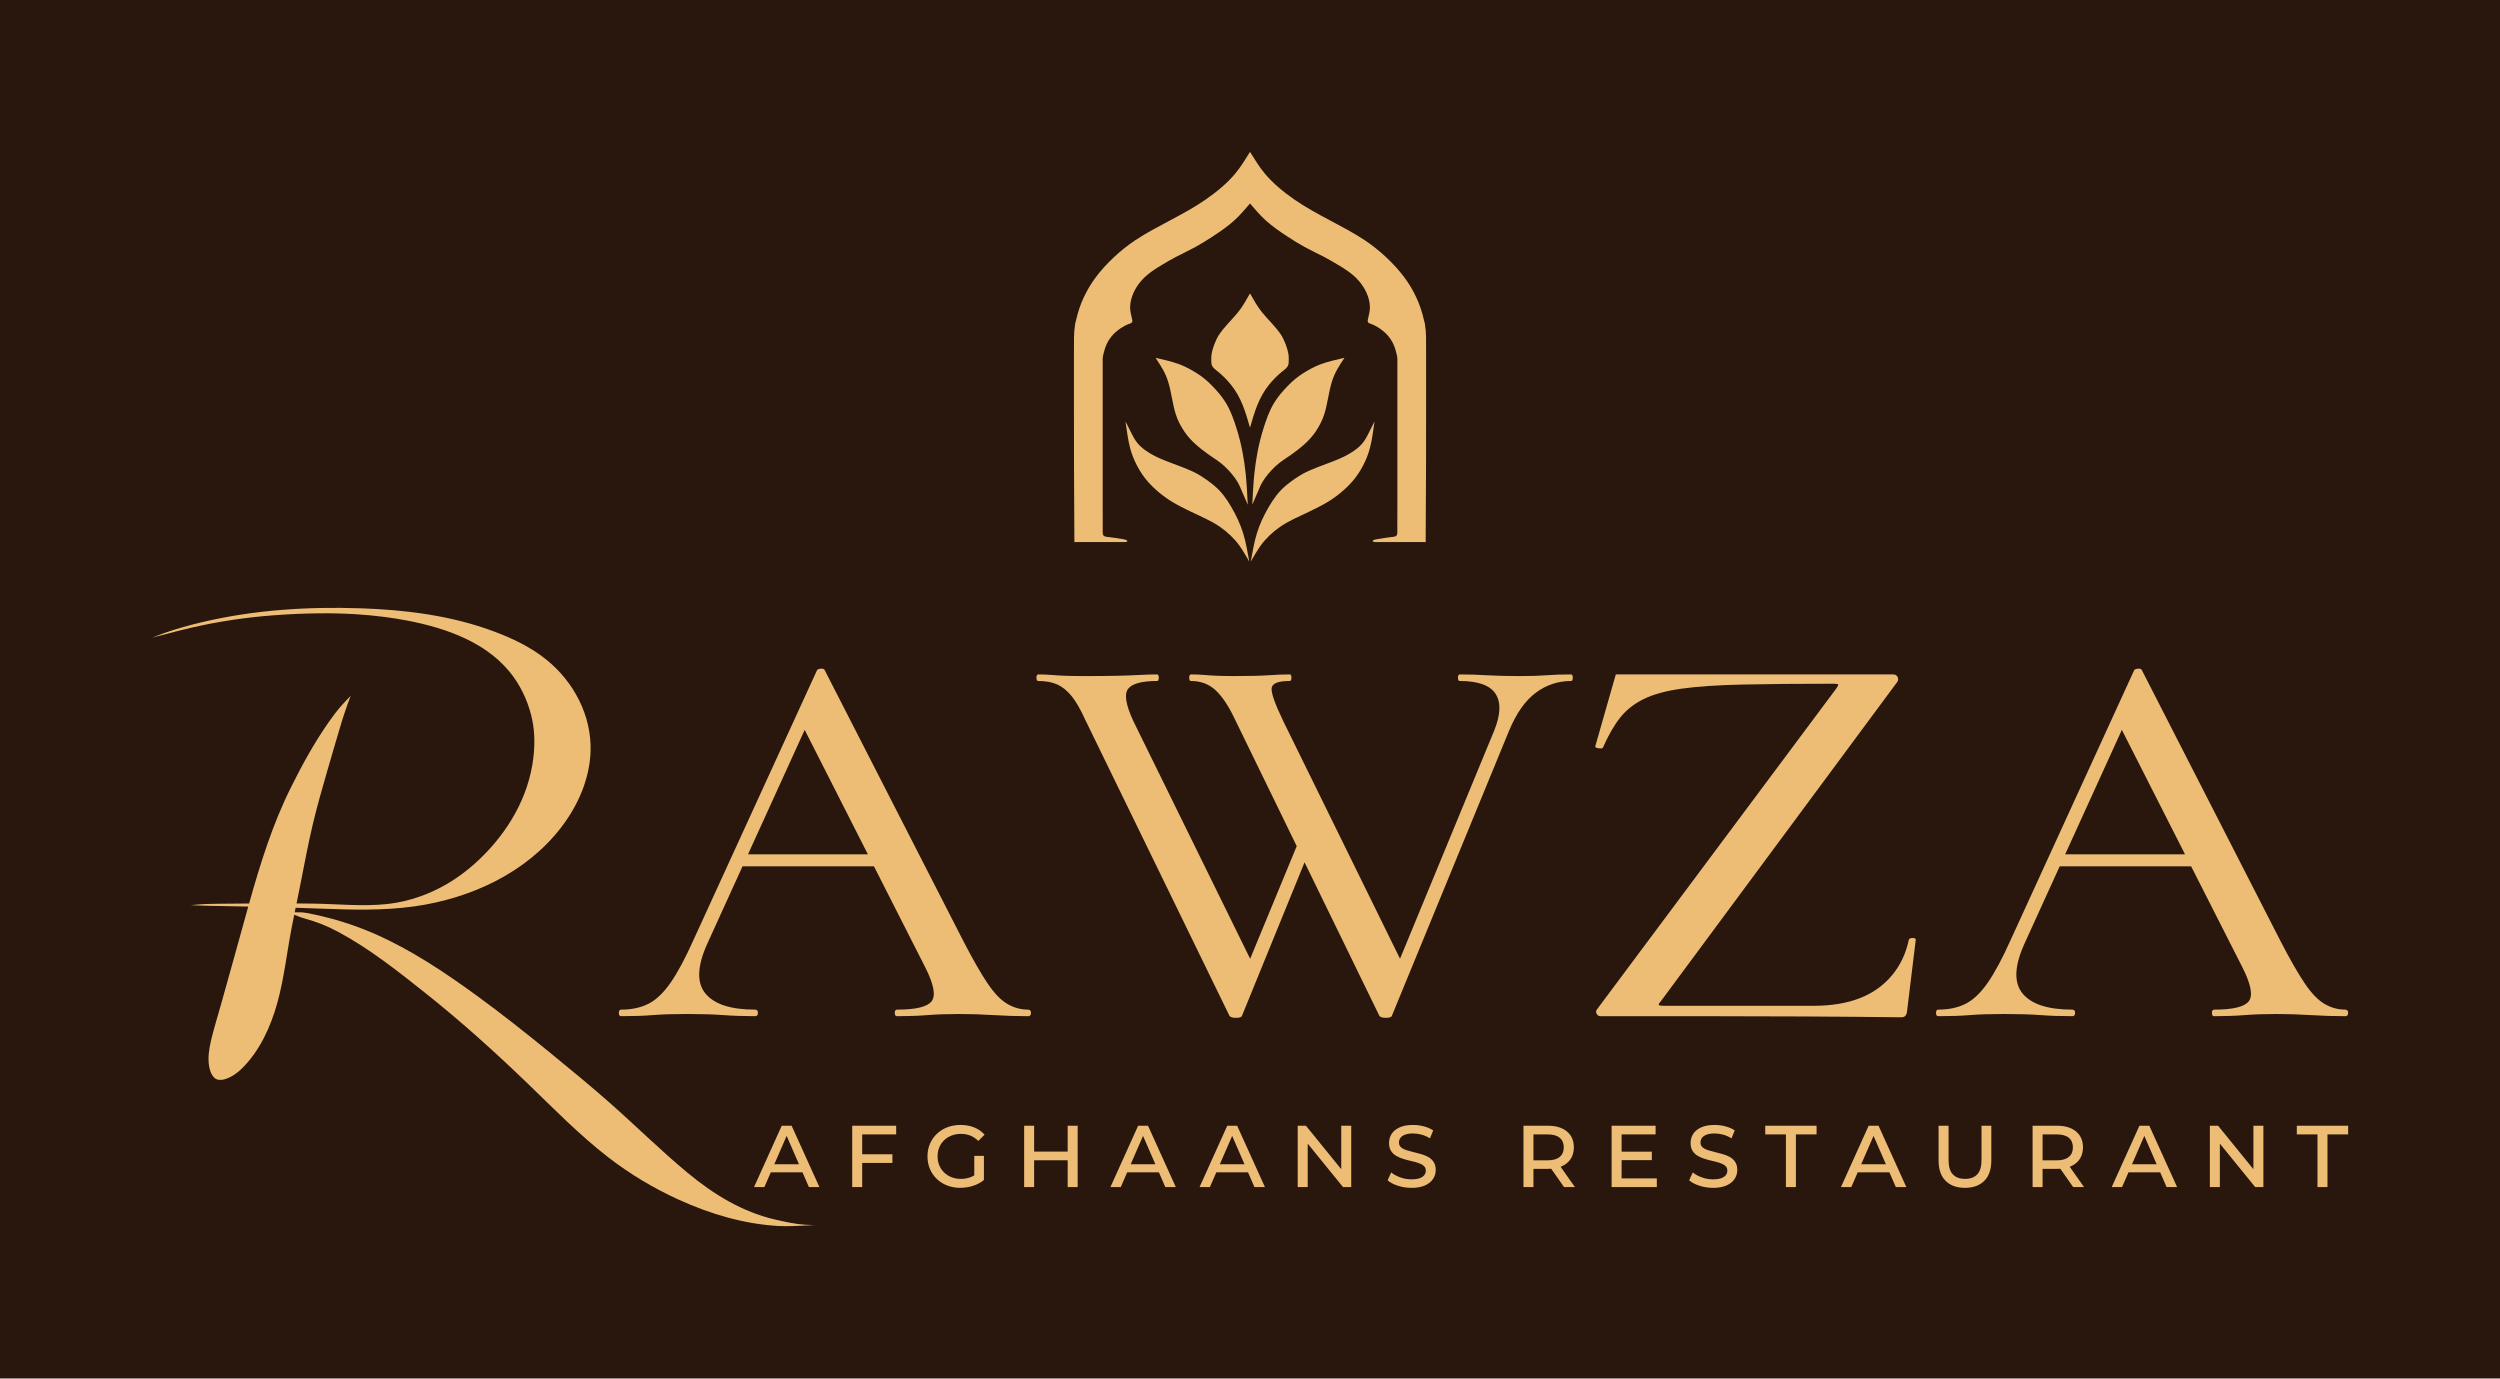
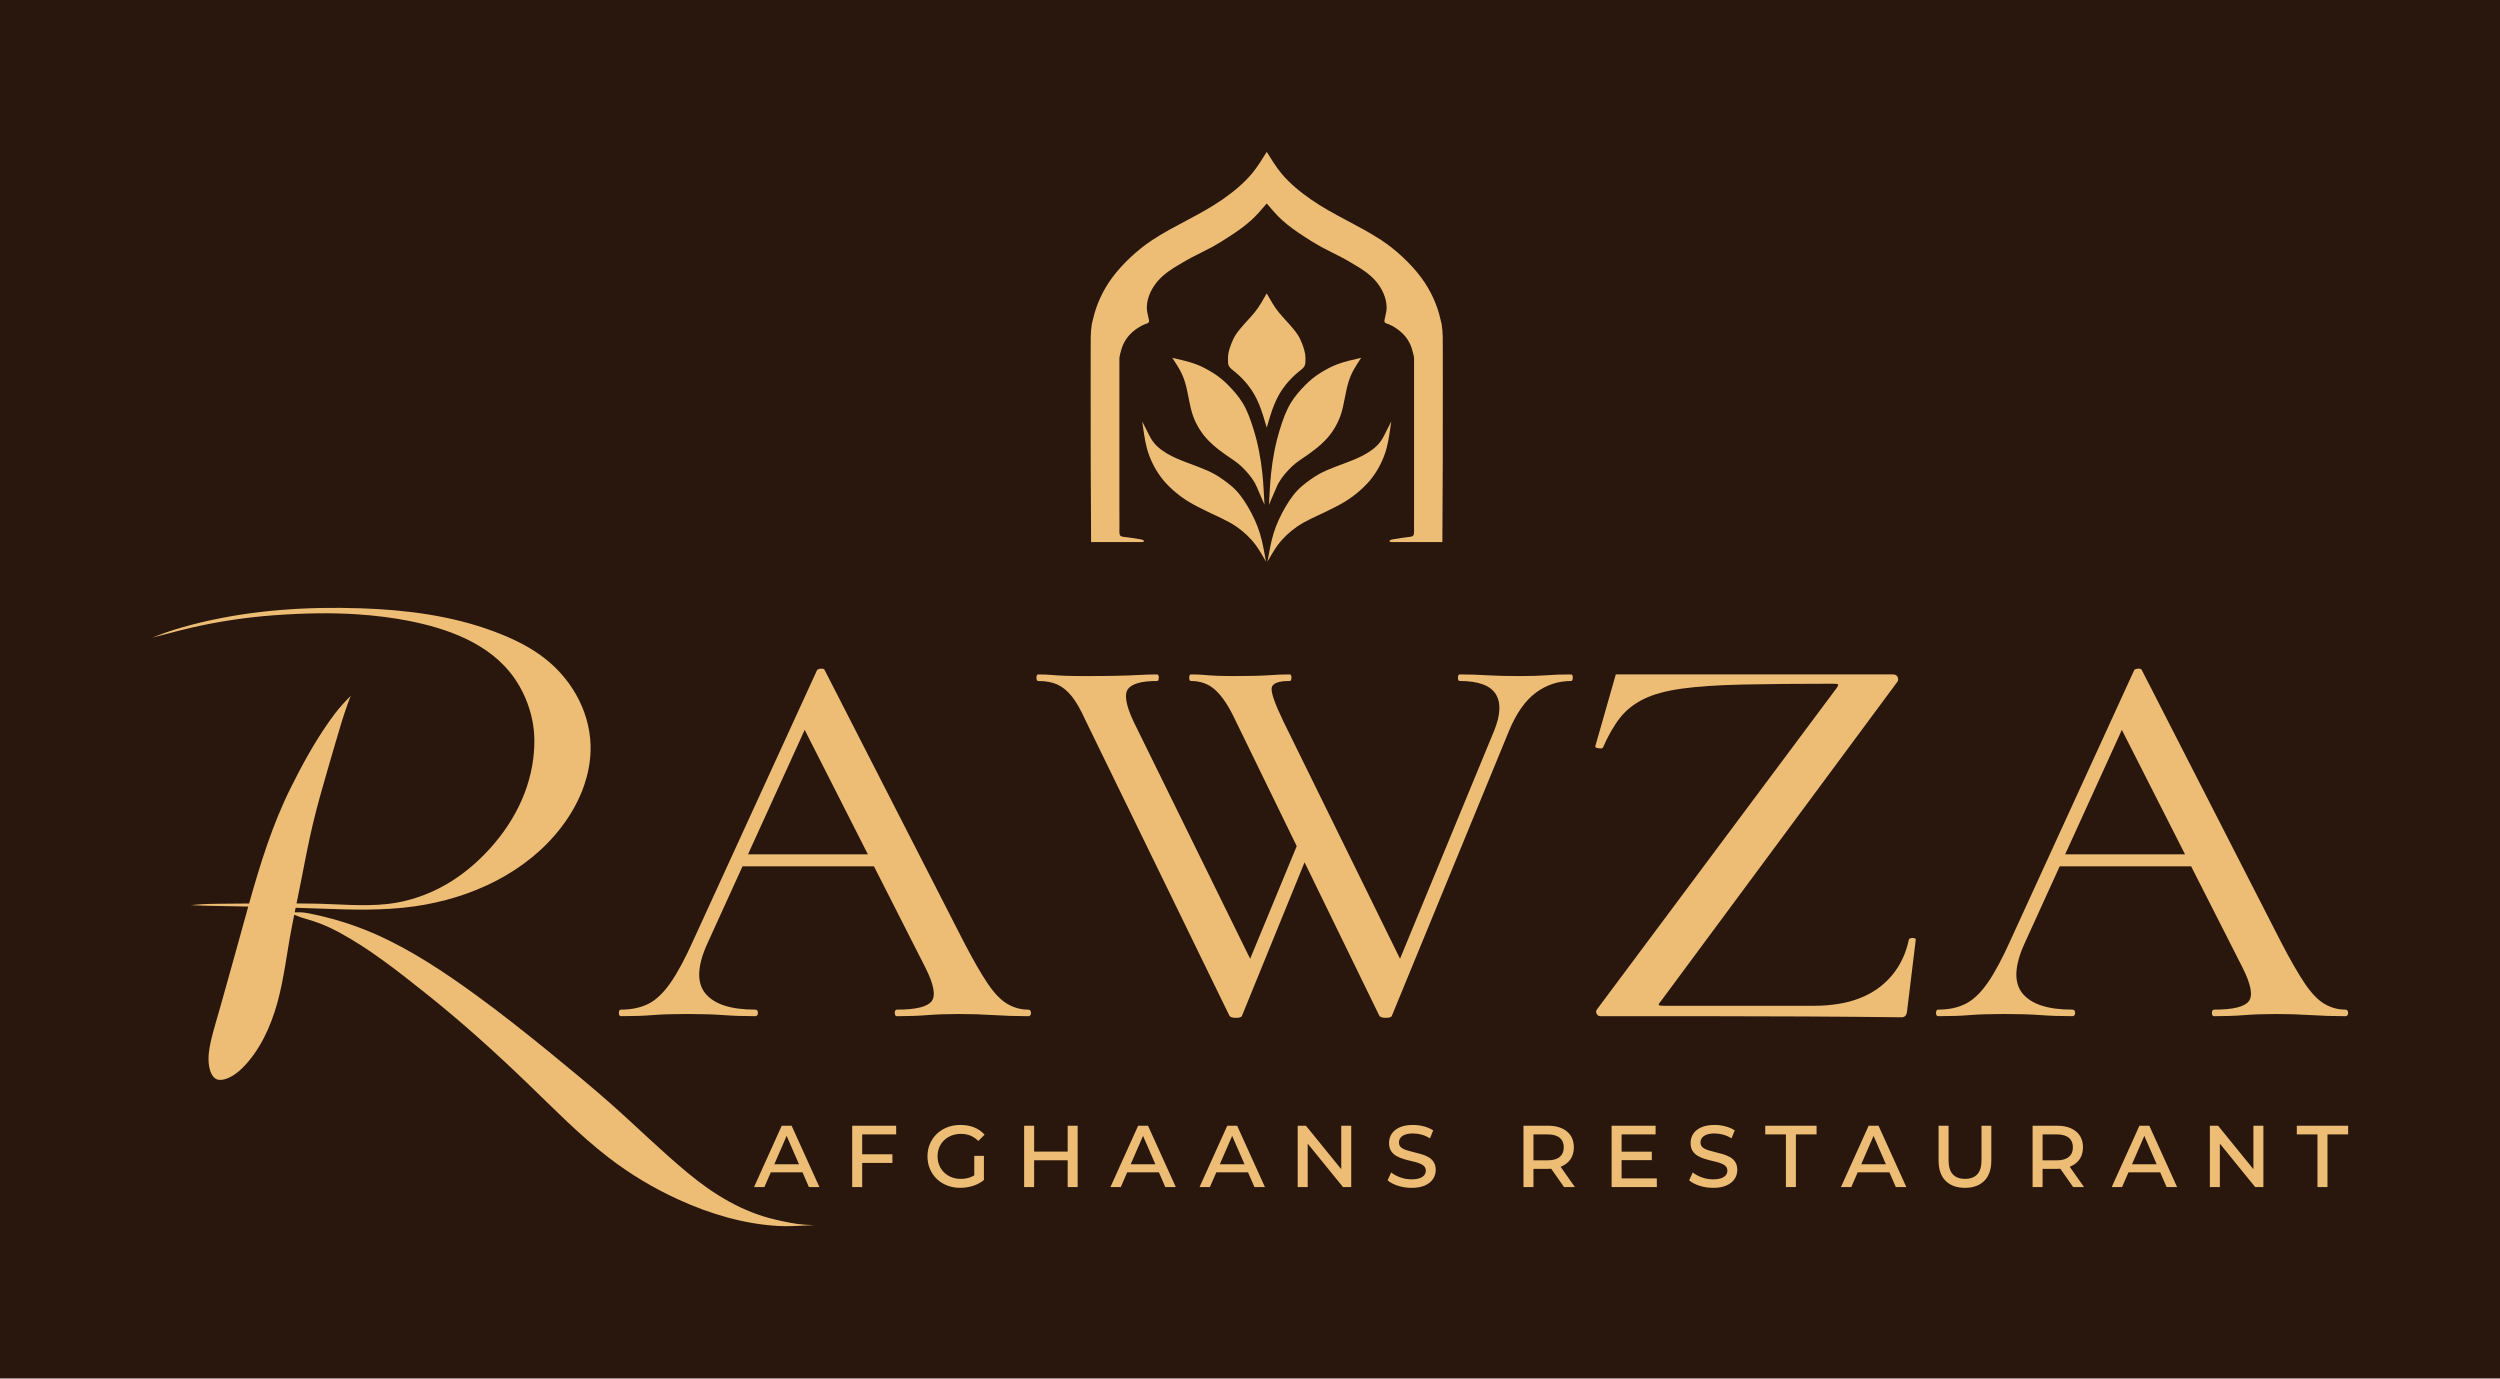
<svg xmlns="http://www.w3.org/2000/svg" version="1.1" viewBox="0 0 1975 1089" width="987.5px" height="544.5px">
  <g id="ACHTERGROND">
    <rect id="VLAK" x="0" y="0" width="1975" height="1089" fill="#29170D" />
  </g>
  <g id="TOREN_BLOEM">
-     <path id="TOREN_EN_BLOEM" fill="#EDBD76" fill-rule="nonzero" d="M987.51,160.76c-3.89,4.53 -7.68,9.06 -12.1,13.09c-5.33,4.85 -11.27,8.98 -17.29,12.9c-4.48,2.92 -9.03,5.8 -13.72,8.36c-5.24,2.86 -10.67,5.38 -15.96,8.14c-3.38,1.76 -6.65,3.75 -9.93,5.67c-5.95,3.49 -11.88,7.3 -16.53,12.48c-5.15,5.73 -8.95,13.27 -9.18,21.07c-0.09,2.94 0.66,5.59 1.26,8.43c0.2,0.96 0.82,2.71 0.3,3.61c-0.56,0.98 -2.11,1.21 -3.07,1.59c-2.06,0.81 -4.01,1.9 -5.84,3.13c-6.05,4.07 -10.21,9.02 -12.51,15.97c-0.59,1.78 -1.82,6.57 -1.82,7.79c0,23.92 0.01,47.84 0,71.76c0,15.81 -0.02,31.63 0,47.44c0.01,4.67 0.01,9.33 0.05,14c0.01,1.53 -0.25,5 0.26,6.31c0.64,1.65 3.21,1.63 4.64,1.8c3.62,0.45 7.24,0.99 10.84,1.61c1.09,0.19 3.19,0.38 3.75,1.55l-0.01,0.08c-0.58,0.79 -1.92,0.68 -2.78,0.69c-2.48,0.04 -4.96,0 -7.44,-0.01c-10.55,-0.04 -21.11,-0.03 -31.66,0.04c-0.35,-41.8 -0.36,-83.61 -0.36,-125.42c0,-8.96 0,-17.92 0.02,-26.88c0.01,-6.62 -0.18,-13.33 0.91,-19.88c0.2,-1.22 0.6,-2.37 0.86,-3.57c2.68,-12.01 7.96,-23.33 15.29,-33.24c8.09,-10.93 20.12,-22.08 31.48,-29.55c17.89,-11.78 37.88,-19.84 55.49,-32.07c8.55,-5.94 16.79,-12.63 23.48,-20.65c4.42,-5.3 7.91,-11.18 11.58,-17.01c3.67,5.82 7.16,11.71 11.58,17.01c6.69,8.02 14.93,14.72 23.48,20.65c17.6,12.22 37.6,20.29 55.49,32.07c11.36,7.48 23.39,18.62 31.48,29.55c7.34,9.91 12.61,21.23 15.29,33.24c0.27,1.2 0.66,2.35 0.86,3.57c1.09,6.55 0.9,13.26 0.91,19.88c0.02,8.96 0.02,17.92 0.02,26.88c-0.01,41.81 -0.01,83.61 -0.36,125.42c-10.55,-0.06 -21.11,-0.08 -31.66,-0.04c-2.48,0.01 -4.96,0.05 -7.44,0.01c-0.86,-0.01 -2.2,0.1 -2.78,-0.69l-0.01,-0.08c0.56,-1.17 2.66,-1.36 3.75,-1.55c3.6,-0.62 7.22,-1.16 10.84,-1.61c1.43,-0.18 4,-0.15 4.64,-1.8c0.51,-1.31 0.24,-4.78 0.26,-6.31c0.04,-4.67 0.05,-9.33 0.05,-14c0.02,-15.81 0.01,-31.63 0,-47.44c-0.01,-23.92 0,-47.84 0,-71.76c0,-1.21 -1.23,-6.01 -1.82,-7.79c-2.3,-6.95 -6.46,-11.9 -12.51,-15.97c-1.83,-1.23 -3.78,-2.32 -5.84,-3.13c-0.96,-0.38 -2.52,-0.6 -3.07,-1.59c-0.51,-0.91 0.1,-2.66 0.3,-3.61c0.59,-2.84 1.34,-5.49 1.26,-8.43c-0.23,-7.8 -4.03,-15.34 -9.18,-21.07c-4.65,-5.18 -10.58,-8.99 -16.53,-12.48c-3.28,-1.93 -6.55,-3.91 -9.93,-5.67c-5.29,-2.76 -10.72,-5.29 -15.96,-8.14c-4.69,-2.55 -9.24,-5.44 -13.72,-8.36c-6.02,-3.93 -11.97,-8.05 -17.29,-12.9c-4.42,-4.02 -8.21,-8.56 -12.1,-13.09zM987.51,337.85c-3.64,-12.53 -6.76,-23.72 -15.16,-34.06c-2.94,-3.62 -6.24,-6.96 -9.83,-9.94c-2.5,-2.07 -5.3,-3.59 -5.54,-7.15c-0.16,-2.32 -0.15,-4.89 0.21,-7.19c0.66,-4.25 3.33,-11.2 5.68,-14.8c4.31,-6.58 10.13,-11.86 15.08,-17.91c3.81,-4.67 6.56,-9.79 9.56,-15.01c3,5.22 5.75,10.35 9.56,15.01c4.95,6.06 10.77,11.33 15.08,17.91c2.36,3.6 5.02,10.55 5.68,14.8c0.36,2.3 0.36,4.87 0.21,7.19c-0.24,3.56 -3.04,5.08 -5.54,7.15c-3.59,2.98 -6.89,6.31 -9.83,9.94c-8.4,10.34 -11.52,21.52 -15.16,34.06zM912.91,282.68c6.35,1.52 12.81,2.83 18.93,5.14c4.78,1.8 9.38,4.37 13.71,7.07c4.21,2.63 8.17,5.93 11.64,9.48c4.25,4.35 8.28,8.93 11.42,14.16c3.8,6.32 6.15,13.22 8.35,20.19c3.62,11.49 5.88,23.46 7.13,35.46c0.85,8.15 1.18,16.37 1.66,24.54c-1.6,-3.72 -3.05,-7.05 -4.61,-10.59c-0.99,-2.25 -1.83,-4.54 -3.05,-6.68c-2.77,-4.85 -6.66,-9.27 -10.7,-13.1c-3.75,-3.56 -8.33,-6.25 -12.54,-9.24c-7.04,-5 -14.17,-10.76 -19.06,-17.97c-2.94,-4.34 -5.39,-8.97 -6.97,-13.98c-2.6,-8.26 -3.36,-16.96 -5.87,-25.23c-2.36,-7.77 -5.56,-12.37 -10.03,-19.24zM889.12,332.9c1.8,3.56 3.6,7.12 5.4,10.68c1.74,3.44 3.66,6.47 6.53,9.09c9.27,8.47 21.65,11.89 33.04,16.4c4.05,1.6 8.14,3.27 11.96,5.37c4.26,2.35 9.21,5.95 12.99,9.04c5.75,4.71 9.9,10.55 13.61,16.89c3.9,6.66 7.26,13.76 9.52,21.16c2.2,7.21 3.37,14.69 4.77,22.09c-2.51,-4.12 -4.97,-8.73 -7.89,-12.72c-4.16,-5.7 -9.59,-10.79 -15.4,-14.79c-7.2,-4.97 -15.22,-8.14 -23.02,-11.98c-4.81,-2.37 -9.72,-4.72 -14.31,-7.49c-7.31,-4.42 -14.18,-10.02 -19.79,-16.48c-6.25,-7.19 -11.23,-16.84 -13.69,-26.03c-1.85,-6.94 -2.63,-14.16 -3.71,-21.23zM1043.18,287.81c6.12,-2.31 12.58,-3.62 18.93,-5.14c-4.47,6.87 -7.67,11.47 -10.03,19.24c-2.51,8.28 -3.27,16.97 -5.87,25.23c-1.58,5.01 -4.03,9.64 -6.97,13.98c-4.89,7.21 -12.02,12.97 -19.06,17.97c-4.21,2.99 -8.79,5.68 -12.54,9.24c-4.04,3.83 -7.92,8.25 -10.7,13.1c-1.22,2.14 -2.06,4.44 -3.05,6.68c-1.55,3.54 -3.01,6.87 -4.61,10.59c0.48,-8.17 0.81,-16.39 1.66,-24.54c1.25,-11.99 3.51,-23.97 7.13,-35.46c2.2,-6.97 4.54,-13.87 8.35,-20.19c3.15,-5.23 7.17,-9.82 11.42,-14.16c3.47,-3.54 7.42,-6.85 11.64,-9.48c4.32,-2.7 8.93,-5.27 13.71,-7.07zM1080.51,343.58c1.8,-3.56 3.6,-7.12 5.4,-10.68c-1.09,7.07 -1.86,14.29 -3.71,21.23c-2.46,9.19 -7.44,18.84 -13.69,26.03c-5.61,6.45 -12.47,12.06 -19.79,16.48c-4.6,2.78 -9.5,5.12 -14.31,7.49c-7.8,3.84 -15.82,7.01 -23.02,11.98c-5.81,4 -11.24,9.09 -15.4,14.79c-2.91,3.99 -5.38,8.6 -7.89,12.72c1.4,-7.39 2.58,-14.87 4.77,-22.09c2.25,-7.4 5.62,-14.5 9.52,-21.16c3.71,-6.34 7.86,-12.18 13.61,-16.89c3.78,-3.1 8.73,-6.7 12.99,-9.04c3.82,-2.11 7.91,-3.77 11.96,-5.37c11.39,-4.51 23.76,-7.93 33.04,-16.4c2.87,-2.62 4.79,-5.66 6.53,-9.09z" />
+     <path id="TOREN_EN_BLOEM" fill="#EDBD76" fill-rule="nonzero" d="M1000.71,160.76c-3.89,4.53 -7.68,9.06 -12.1,13.09c-5.33,4.85 -11.27,8.98 -17.29,12.9c-4.48,2.92 -9.03,5.8 -13.72,8.36c-5.24,2.86 -10.67,5.38 -15.96,8.14c-3.38,1.76 -6.65,3.75 -9.93,5.67c-5.95,3.49 -11.88,7.3 -16.53,12.48c-5.15,5.73 -8.95,13.27 -9.18,21.07c-0.09,2.94 0.66,5.59 1.26,8.43c0.2,0.96 0.82,2.71 0.3,3.61c-0.56,0.98 -2.11,1.21 -3.07,1.59c-2.06,0.81 -4.01,1.9 -5.84,3.13c-6.05,4.07 -10.21,9.02 -12.51,15.97c-0.59,1.78 -1.82,6.57 -1.82,7.79c0,23.92 0.01,47.84 0,71.76c0,15.81 -0.02,31.63 0,47.44c0.01,4.67 0.01,9.33 0.05,14c0.01,1.53 -0.25,5 0.26,6.31c0.64,1.65 3.21,1.63 4.64,1.8c3.62,0.45 7.24,0.99 10.84,1.61c1.09,0.19 3.19,0.38 3.75,1.55l-0.01,0.08c-0.58,0.79 -1.92,0.68 -2.78,0.69c-2.48,0.04 -4.96,0 -7.44,-0.01c-10.55,-0.04 -21.11,-0.03 -31.66,0.04c-0.35,-41.8 -0.36,-83.61 -0.36,-125.42c0,-8.96 0,-17.92 0.02,-26.88c0.01,-6.62 -0.18,-13.33 0.91,-19.88c0.2,-1.22 0.6,-2.37 0.86,-3.57c2.68,-12.01 7.96,-23.33 15.29,-33.24c8.09,-10.93 20.12,-22.08 31.48,-29.55c17.89,-11.78 37.88,-19.84 55.49,-32.07c8.55,-5.94 16.79,-12.63 23.48,-20.65c4.42,-5.3 7.91,-11.18 11.58,-17.01c3.67,5.82 7.16,11.71 11.58,17.01c6.69,8.02 14.93,14.72 23.48,20.65c17.6,12.22 37.6,20.29 55.49,32.07c11.36,7.48 23.39,18.62 31.48,29.55c7.34,9.91 12.61,21.23 15.29,33.24c0.27,1.2 0.66,2.35 0.86,3.57c1.09,6.55 0.9,13.26 0.91,19.88c0.02,8.96 0.02,17.92 0.02,26.88c-0.01,41.81 -0.01,83.61 -0.36,125.42c-10.55,-0.06 -21.11,-0.08 -31.66,-0.04c-2.48,0.01 -4.96,0.05 -7.44,0.01c-0.86,-0.01 -2.2,0.1 -2.78,-0.69l-0.01,-0.08c0.56,-1.17 2.66,-1.36 3.75,-1.55c3.6,-0.62 7.22,-1.16 10.84,-1.61c1.43,-0.18 4,-0.15 4.64,-1.8c0.51,-1.31 0.24,-4.78 0.26,-6.31c0.04,-4.67 0.05,-9.33 0.05,-14c0.02,-15.81 0.01,-31.63 0,-47.44c-0.01,-23.92 0,-47.84 0,-71.76c0,-1.21 -1.23,-6.01 -1.82,-7.79c-2.3,-6.95 -6.46,-11.9 -12.51,-15.97c-1.83,-1.23 -3.78,-2.32 -5.84,-3.13c-0.96,-0.38 -2.52,-0.6 -3.07,-1.59c-0.51,-0.91 0.1,-2.66 0.3,-3.61c0.59,-2.84 1.34,-5.49 1.26,-8.43c-0.23,-7.8 -4.03,-15.34 -9.18,-21.07c-4.65,-5.18 -10.58,-8.99 -16.53,-12.48c-3.28,-1.93 -6.55,-3.91 -9.93,-5.67c-5.29,-2.76 -10.72,-5.29 -15.96,-8.14c-4.69,-2.55 -9.24,-5.44 -13.72,-8.36c-6.02,-3.93 -11.97,-8.05 -17.29,-12.9c-4.42,-4.02 -8.21,-8.56 -12.1,-13.09zM1000.71,337.85c-3.64,-12.53 -6.76,-23.72 -15.16,-34.06c-2.94,-3.62 -6.24,-6.96 -9.83,-9.94c-2.5,-2.07 -5.3,-3.59 -5.54,-7.15c-0.16,-2.32 -0.15,-4.89 0.21,-7.19c0.66,-4.25 3.33,-11.2 5.68,-14.8c4.31,-6.58 10.13,-11.86 15.08,-17.91c3.81,-4.67 6.56,-9.79 9.56,-15.01c3,5.22 5.75,10.35 9.56,15.01c4.95,6.06 10.77,11.33 15.08,17.91c2.36,3.6 5.02,10.55 5.68,14.8c0.36,2.3 0.36,4.87 0.21,7.19c-0.24,3.56 -3.04,5.08 -5.54,7.15c-3.59,2.98 -6.89,6.31 -9.83,9.94c-8.4,10.34 -11.52,21.52 -15.16,34.06zM926.11,282.68c6.35,1.52 12.81,2.83 18.93,5.14c4.78,1.8 9.38,4.37 13.71,7.07c4.21,2.63 8.17,5.93 11.64,9.48c4.25,4.35 8.28,8.93 11.42,14.16c3.8,6.32 6.15,13.22 8.35,20.19c3.62,11.49 5.88,23.46 7.13,35.46c0.85,8.15 1.18,16.37 1.66,24.54c-1.6,-3.72 -3.05,-7.05 -4.61,-10.59c-0.99,-2.25 -1.83,-4.54 -3.05,-6.68c-2.77,-4.85 -6.66,-9.27 -10.7,-13.1c-3.75,-3.56 -8.33,-6.25 -12.54,-9.24c-7.04,-5 -14.17,-10.76 -19.06,-17.97c-2.94,-4.34 -5.39,-8.97 -6.97,-13.98c-2.6,-8.26 -3.36,-16.96 -5.87,-25.23c-2.36,-7.77 -5.56,-12.37 -10.03,-19.24zM902.32,332.9c1.8,3.56 3.6,7.12 5.4,10.68c1.74,3.44 3.66,6.47 6.53,9.09c9.27,8.47 21.65,11.89 33.04,16.4c4.05,1.6 8.14,3.27 11.96,5.37c4.26,2.35 9.21,5.95 12.99,9.04c5.75,4.71 9.9,10.55 13.61,16.89c3.9,6.66 7.26,13.76 9.52,21.16c2.2,7.21 3.37,14.69 4.77,22.09c-2.51,-4.12 -4.97,-8.73 -7.89,-12.72c-4.16,-5.7 -9.59,-10.79 -15.4,-14.79c-7.2,-4.97 -15.22,-8.14 -23.02,-11.98c-4.81,-2.37 -9.72,-4.72 -14.31,-7.49c-7.31,-4.42 -14.18,-10.02 -19.79,-16.48c-6.25,-7.19 -11.23,-16.84 -13.69,-26.03c-1.85,-6.94 -2.63,-14.16 -3.71,-21.23zM1056.38,287.81c6.12,-2.31 12.58,-3.62 18.93,-5.14c-4.47,6.87 -7.67,11.47 -10.03,19.24c-2.51,8.28 -3.27,16.97 -5.87,25.23c-1.58,5.01 -4.03,9.64 -6.97,13.98c-4.89,7.21 -12.02,12.97 -19.06,17.97c-4.21,2.99 -8.79,5.68 -12.54,9.24c-4.04,3.83 -7.92,8.25 -10.7,13.1c-1.22,2.14 -2.06,4.44 -3.05,6.68c-1.55,3.54 -3.01,6.87 -4.61,10.59c0.48,-8.17 0.81,-16.39 1.66,-24.54c1.25,-11.99 3.51,-23.97 7.13,-35.46c2.2,-6.97 4.54,-13.87 8.35,-20.19c3.15,-5.23 7.17,-9.82 11.42,-14.16c3.47,-3.54 7.42,-6.85 11.64,-9.48c4.32,-2.7 8.93,-5.27 13.71,-7.07zM1093.71,343.58c1.8,-3.56 3.6,-7.12 5.4,-10.68c-1.09,7.07 -1.86,14.29 -3.71,21.23c-2.46,9.19 -7.44,18.84 -13.69,26.03c-5.61,6.45 -12.47,12.06 -19.79,16.48c-4.6,2.78 -9.5,5.12 -14.31,7.49c-7.8,3.84 -15.82,7.01 -23.02,11.98c-5.81,4 -11.24,9.09 -15.4,14.79c-2.91,3.99 -5.38,8.6 -7.89,12.72c1.4,-7.39 2.58,-14.87 4.77,-22.09c2.25,-7.4 5.62,-14.5 9.52,-21.16c3.71,-6.34 7.86,-12.18 13.61,-16.89c3.78,-3.1 8.73,-6.7 12.99,-9.04c3.82,-2.11 7.91,-3.77 11.96,-5.37c11.39,-4.51 23.76,-7.93 33.04,-16.4c2.87,-2.62 4.79,-5.66 6.53,-9.09z" />
  </g>
  <g id="WOORDMERK">
    <path id="LETTER_R" fill="#EDBD76" fill-rule="nonzero" d="M120.98,503.56l-0.98,0.3c0,0 6.65,-2.66 10.02,-3.84c9.48,-3.31 19.21,-6.03 28.98,-8.36c41.21,-9.83 83.87,-12.53 126.12,-11.1c35.5,1.2 71.3,5.71 104.75,18.15c14.74,5.48 29.28,12.39 41.6,22.29c21.84,17.54 36.03,44.39 35.07,72.71c-0.31,9.04 -2.1,17.99 -5.01,26.54c-4.1,12.01 -10.4,23.2 -18.1,33.25c-27.7,36.16 -71.62,56.24 -115.91,62.51c-24.76,3.5 -49.49,2.74 -74.38,1.79c-6.53,-0.25 -13.06,-0.47 -19.59,-0.67c-0.25,1.21 -0.49,2.43 -0.74,3.64c3.17,-0.14 6.14,-0.13 9.26,0.45c18.54,3.44 36.98,9.05 54.23,16.64c28.34,12.47 54.44,29.89 79.42,48.03c20.32,14.75 39.98,30.37 59.43,46.24c15.56,12.69 31.06,25.47 46.13,38.74c20.77,18.29 40.48,37.85 61.78,55.53c20.58,17.08 43.25,31.06 69.55,37.1c7.65,1.76 15.69,3.56 23.53,4.03c1.87,0.11 3.73,0.19 5.6,0.24c0.16,0 2.04,0.02 2.04,0.02c0,0 -1.42,0.08 -1.53,0.08c-1.7,0.11 -3.4,0.2 -5.1,0.26c-7.42,0.28 -14.73,0.82 -22.16,0.4c-27.31,-1.54 -53.82,-9.44 -78.62,-20.71c-19.78,-8.99 -38.44,-20.11 -55.64,-33.39c-23.05,-17.79 -43.36,-38.71 -64.3,-58.87c-25.45,-24.5 -51.65,-48.17 -79.3,-70.18c-22.24,-17.7 -44.94,-35.79 -70.07,-49.27c-8.49,-4.55 -17.2,-8.01 -26.49,-10.53c-2.81,-0.76 -5.43,-1.88 -8.13,-2.92c-0.7,3.49 -1.39,6.99 -2.07,10.49c-3.78,19.61 -5.93,39.65 -11.23,58.93c-5.14,18.7 -13.84,37.98 -27.81,51.8c-3.64,3.6 -7.91,6.74 -12.79,8.41c-2.36,0.81 -5.37,1.32 -7.72,0.18c-1.61,-0.79 -2.89,-2.51 -3.7,-4.07c-1.76,-3.4 -2.35,-7.59 -2.39,-11.38c-0.07,-6.15 1.27,-12.26 2.76,-18.19c1.99,-7.97 4.42,-15.82 6.66,-23.73c7.28,-25.62 14.27,-51.33 21.43,-76.98c0.18,-0.65 0.36,-1.3 0.54,-1.94c-7.31,-0.15 -14.62,-0.29 -21.92,-0.42c-6.12,-0.11 -12.22,-0.17 -18.34,-0.47c-1.36,-0.07 -2.71,-0.13 -4.07,-0.19c-0.1,0 -1.53,-0.03 -1.53,-0.03c0,0 1.42,-0.1 1.52,-0.11c1.35,-0.12 2.71,-0.24 4.06,-0.35c5.77,-0.49 11.54,-0.59 17.33,-0.64c7.87,-0.08 15.74,-0.15 23.62,-0.2c8.81,-31.33 18.39,-62.31 32.96,-91.55c8.62,-17.29 18.01,-34.58 29.05,-50.45c3.65,-5.25 7.55,-10.62 11.86,-15.35c1.42,-1.56 2.87,-3.09 4.34,-4.6c0.6,-0.62 1.31,-1.2 1.85,-1.87c0.11,-0.13 0.28,-0.43 0.28,-0.43c0,0 -1.95,4.98 -2.72,7.32c-1.35,4.06 -2.84,8.05 -4.09,12.14c-4,13.14 -7.79,26.34 -11.63,39.52c-4.11,14.14 -8.16,28.3 -11.56,42.63c-3.57,15.03 -6.42,30.22 -9.4,45.38c-1.13,5.74 -2.3,11.47 -3.46,17.21c4.29,0.03 8.59,0.07 12.88,0.13c19.56,0.26 39.45,2.44 58.95,0.31c8.65,-0.94 17.17,-2.94 25.38,-5.83c10,-3.51 19.54,-8.32 28.34,-14.2c6.89,-4.61 13.33,-9.88 19.31,-15.62c22.19,-21.29 38.45,-48.75 42.19,-79.58c1.2,-9.93 1.21,-19.96 -0.76,-29.8c-1.24,-6.22 -3.17,-12.3 -5.69,-18.11c-2.44,-5.63 -5.45,-11.02 -9.02,-16.02c-19.3,-27.01 -52.98,-38.8 -84.33,-44.79c-5.96,-1.14 -11.95,-2.09 -17.97,-2.86c-7.54,-0.97 -15.12,-1.66 -22.7,-2.13c-9.63,-0.59 -19.28,-0.8 -28.92,-0.7c-12.02,0.12 -24.05,0.67 -36.03,1.58c-21.65,1.64 -43.1,4.81 -64.26,9.67c-7.12,1.63 -14.17,3.48 -21.22,5.35c-2.3,0.61 -4.62,1.16 -6.92,1.77c-0.82,0.22 -1.64,0.44 -2.47,0.66z" />
    <path id="LETTER_A" fill="#EDBD76" fill-rule="nonzero" d="M812.19,797.61c1.52,0 2.28,0.86 2.28,2.59c0,1.73 -0.76,2.59 -2.28,2.59c-8.82,0 -17.86,-0.29 -27.13,-0.86c-9.27,-0.58 -18.32,-0.86 -27.13,-0.86c-9.73,0 -18.16,0.29 -25.31,0.86c-7.14,0.58 -15.12,0.86 -23.94,0.86c-1.22,0 -1.82,-0.86 -1.82,-2.59c0,-1.73 0.61,-2.59 1.82,-2.59c14.9,0 24.02,-2.23 27.36,-6.7c3.34,-4.46 1.67,-13.32 -5.02,-26.57l-40.58,-79.92h-103.86l-27.93,61.34c-7.9,17.57 -8.36,30.6 -1.37,39.1c6.99,8.5 20.06,12.74 39.22,12.74c1.52,0 2.28,0.86 2.28,2.59c0,1.73 -0.76,2.59 -2.28,2.59c-9.12,0 -17.48,-0.29 -25.08,-0.86c-7.6,-0.58 -17.18,-0.86 -28.73,-0.86c-11.25,0 -20.29,0.29 -27.13,0.86c-6.84,0.58 -15.12,0.86 -24.85,0.86c-1.22,0 -1.82,-0.86 -1.82,-2.59c0,-1.73 0.61,-2.59 1.82,-2.59c8.21,0 15.35,-1.51 21.43,-4.54c6.08,-3.02 11.93,-8.57 17.56,-16.63c5.62,-8.06 11.78,-19.58 18.47,-34.56l97.13,-212.11c0.3,-0.86 1.37,-1.37 3.19,-1.51c1.82,-0.14 2.89,0.36 3.19,1.51l109.44,213.84c7.3,14.11 13.6,25.13 18.92,33.05c5.32,7.92 10.56,13.39 15.73,16.42c5.17,3.02 10.64,4.54 16.42,4.54zM685.62,674.93l-49.92,-98.33l-44.78,98.33z" />
    <path id="LETTER_W" fill="#EDBD76" fill-rule="nonzero" d="M1030.6,681.23l-49.4,121.14c-0.3,1.15 -1.89,1.73 -4.76,1.73c-2.87,0 -4.61,-0.58 -5.22,-1.73l-113.86,-233.71c-3.63,-8.06 -7.18,-14.26 -10.66,-18.58c-3.48,-4.32 -7.26,-7.42 -11.34,-9.29c-4.08,-1.87 -9.15,-2.81 -15.2,-2.81c-0.91,0 -1.36,-0.86 -1.36,-2.59c0,-1.73 0.45,-2.59 1.36,-2.59c3.93,0 7.56,0.14 10.89,0.43c3.33,0.29 6.96,0.5 10.89,0.65c3.93,0.14 8.77,0.22 14.52,0.22c9.98,0 18.45,-0.07 25.4,-0.22c6.96,-0.14 13,-0.36 18.15,-0.65c5.14,-0.29 9.83,-0.43 14.06,-0.43c0.91,0 1.36,0.86 1.36,2.59c0,1.73 -0.45,2.59 -1.36,2.59c-12.1,0 -19.73,2.09 -22.91,6.26c-3.18,4.18 -1.74,12.74 4.31,25.7l92.15,187.5l36.79,-88.97l-48.64,-99.83c-4.84,-10.37 -9.9,-18.07 -15.2,-23.11c-5.29,-5.04 -11.87,-7.56 -19.73,-7.56c-0.91,0 -1.36,-0.86 -1.36,-2.59c0,-1.73 0.45,-2.59 1.36,-2.59c3.93,0 7.49,0.14 10.66,0.43c3.18,0.29 6.58,0.5 10.21,0.65c3.63,0.14 8.01,0.22 13.16,0.22c12.1,0 21.25,-0.22 27.45,-0.65c6.2,-0.43 11.72,-0.65 16.56,-0.65c0.91,0 1.36,0.86 1.36,2.59c0,1.73 -0.45,2.59 -1.36,2.59c-9.07,0 -13.84,1.87 -14.29,5.62c-0.45,3.74 2.65,12.53 9.3,26.35l92.13,187.48l74.35,-180.13c5.14,-12.67 5.52,-22.39 1.13,-29.16c-4.39,-6.77 -13.84,-10.15 -28.35,-10.15c-0.91,0 -1.36,-0.86 -1.36,-2.59c0,-1.73 0.45,-2.59 1.36,-2.59c7.26,0 14.37,0.22 21.32,0.65c6.96,0.43 15.73,0.65 26.31,0.65c8.77,0 15.8,-0.22 21.09,-0.65c5.29,-0.43 11.72,-0.65 19.28,-0.65c0.91,0 1.36,0.86 1.36,2.59c0,1.73 -0.45,2.59 -1.36,2.59c-10.28,0 -19.58,3.1 -27.9,9.29c-8.32,6.19 -15.35,16.2 -21.09,30.02l-92.54,225.07c-0.3,1.15 -1.89,1.73 -4.76,1.73c-2.87,0 -4.61,-0.58 -5.22,-1.73z" />
    <path id="LETTER_Z" fill="#EDBD76" fill-rule="nonzero" d="M1261.79,797.18l189.12,-253.58c0.99,-1.44 1.41,-2.38 1.24,-2.81c-0.17,-0.43 -1.41,-0.65 -3.72,-0.65c-28.46,0 -52.45,0.22 -71.97,0.65c-19.52,0.43 -35.49,1.51 -47.9,3.24c-12.41,1.73 -22.42,4.46 -30.03,8.21c-7.61,3.74 -13.82,8.64 -18.61,14.69c-4.8,6.05 -9.35,13.97 -13.65,23.76c-0.33,0.58 -1.49,0.72 -3.47,0.43c-1.99,-0.29 -2.81,-0.86 -2.48,-1.73l16.16,-56.59c19.85,0 82.13,0 110.92,0c28.79,0 64.86,0 108.21,0c1.65,0 2.81,0.65 3.47,1.94c0.66,1.3 0.66,2.52 0,3.67l-187.13,252.72c-1.32,1.44 -1.82,2.38 -1.49,2.81c0.33,0.43 1.65,0.65 3.97,0.65c25.81,0 48.89,0 69.24,0c20.35,0 36.65,0 48.89,0c14.23,0 26.47,-2.02 36.73,-6.05c10.26,-4.03 18.7,-10.01 25.31,-17.93c6.62,-7.92 11.09,-17.35 13.4,-28.3c0.33,-0.86 1.32,-1.3 2.98,-1.3c1.65,0 2.48,0.43 2.48,1.3l-6.95,57.02c0,0.86 -0.33,1.8 -0.99,2.81c-0.66,1.01 -1.82,1.51 -3.47,1.51c-24.49,-0.29 -50.38,-0.5 -77.68,-0.65c-27.3,-0.14 -54.6,-0.22 -81.9,-0.22c-27.3,0 -53.36,0 -78.18,0c-1.32,0 -2.32,-0.65 -2.98,-1.94c-0.66,-1.3 -0.5,-2.52 0.5,-3.67z" />
    <path id="LETTER_A_2" fill="#EDBD76" fill-rule="nonzero" d="M1852.75,797.61c1.52,0 2.28,0.86 2.28,2.59c0,1.73 -0.76,2.59 -2.28,2.59c-8.82,0 -17.86,-0.29 -27.13,-0.86c-9.27,-0.58 -18.32,-0.86 -27.13,-0.86c-9.73,0 -18.16,0.29 -25.31,0.86c-7.14,0.58 -15.12,0.86 -23.94,0.86c-1.22,0 -1.82,-0.86 -1.82,-2.59c0,-1.73 0.61,-2.59 1.82,-2.59c14.9,0 24.02,-2.23 27.36,-6.7c3.34,-4.46 1.67,-13.32 -5.02,-26.57l-40.58,-79.92h-103.86l-27.93,61.34c-7.9,17.57 -8.36,30.6 -1.37,39.1c6.99,8.5 20.06,12.74 39.22,12.74c1.52,0 2.28,0.86 2.28,2.59c0,1.73 -0.76,2.59 -2.28,2.59c-9.12,0 -17.48,-0.29 -25.08,-0.86c-7.6,-0.58 -17.18,-0.86 -28.73,-0.86c-11.25,0 -20.29,0.29 -27.13,0.86c-6.84,0.58 -15.12,0.86 -24.85,0.86c-1.22,0 -1.82,-0.86 -1.82,-2.59c0,-1.73 0.61,-2.59 1.82,-2.59c8.21,0 15.35,-1.51 21.43,-4.54c6.08,-3.02 11.93,-8.57 17.56,-16.63c5.62,-8.06 11.78,-19.58 18.47,-34.56l97.13,-212.11c0.3,-0.86 1.37,-1.37 3.19,-1.51c1.82,-0.14 2.89,0.36 3.19,1.51l109.44,213.84c7.3,14.11 13.6,25.13 18.92,33.05c5.32,7.92 10.56,13.39 15.73,16.42c5.17,3.02 10.64,4.54 16.42,4.54zM1726.18,674.93l-49.92,-98.33l-44.78,98.33z" />
  </g>
  <g id="ONDERTITEL">
    <path id="AFGHAANS_RESTAURANT" fill="#EDBD76" fill-rule="nonzero" d="M603.87,937.77h-8.17l21.87,-48.44h7.82l21.94,48.44h-8.3l-5.06,-11.63h-25.04zM631.2,919.77l-9.75,-22.43l-9.75,22.43zM681.13,937.77h-7.89v-48.44h34.74v6.85h-26.85v15.71h23.87v6.85h-23.87zM758.66,938.39c-3.74,0 -7.19,-0.61 -10.35,-1.83c-3.16,-1.22 -5.91,-2.95 -8.23,-5.19c-2.33,-2.24 -4.14,-4.87 -5.43,-7.89c-1.29,-3.02 -1.94,-6.33 -1.94,-9.93c0,-3.6 0.65,-6.91 1.94,-9.93c1.29,-3.02 3.11,-5.65 5.47,-7.89c2.35,-2.24 5.11,-3.97 8.27,-5.19c3.16,-1.22 6.63,-1.83 10.41,-1.83c3.97,0 7.57,0.65 10.8,1.94c3.23,1.29 5.97,3.21 8.23,5.74l-4.98,4.98c-1.94,-1.94 -4.04,-3.36 -6.3,-4.26c-2.26,-0.9 -4.73,-1.35 -7.4,-1.35c-2.68,0 -5.14,0.44 -7.4,1.31c-2.26,0.88 -4.22,2.11 -5.88,3.7c-1.66,1.59 -2.94,3.47 -3.84,5.64c-0.9,2.17 -1.35,4.54 -1.35,7.13c0,2.54 0.45,4.89 1.35,7.06c0.9,2.17 2.18,4.06 3.84,5.67c1.66,1.61 3.61,2.86 5.85,3.74c2.24,0.88 4.69,1.31 7.37,1.31c2.49,0 4.89,-0.39 7.2,-1.18c1.17,-0.4 2.3,-0.93 3.39,-1.6v-15.43h7.61v19.1c-2.45,2.03 -5.31,3.56 -8.58,4.6c-3.28,1.04 -6.62,1.56 -10.03,1.56zM851.35,937.77h-7.89v-21.18h-26.5v21.18h-7.89v-48.44h7.89v20.41h26.5v-20.41h7.89zM885.42,937.77h-8.17l21.87,-48.44h7.82l21.94,48.44h-8.3l-5.06,-11.63h-25.04zM912.75,919.77l-9.75,-22.43l-9.75,22.43zM955.83,937.77h-8.17l21.87,-48.44h7.82l21.94,48.44h-8.3l-5.06,-11.63h-25.04zM983.16,919.77l-9.75,-22.43l-9.75,22.43zM1033.08,937.77h-7.89v-48.44h6.5l27.89,34.32v-34.32h7.89v48.44h-6.5l-27.89,-34.32zM1115.04,938.39c-3.74,0 -7.31,-0.55 -10.73,-1.66c-3.41,-1.11 -6.11,-2.54 -8.1,-4.29l2.84,-6.23c1.89,1.57 4.27,2.87 7.13,3.91c2.86,1.04 5.81,1.56 8.86,1.56c2.68,0 4.84,-0.3 6.5,-0.9c1.66,-0.6 2.88,-1.42 3.67,-2.46c0.78,-1.04 1.18,-2.2 1.18,-3.49c0,-1.57 -0.53,-2.83 -1.59,-3.77c-1.06,-0.95 -2.45,-1.71 -4.15,-2.28c-1.71,-0.58 -3.6,-1.1 -5.67,-1.56c-2.08,-0.46 -4.15,-1 -6.23,-1.63c-2.08,-0.62 -3.97,-1.43 -5.67,-2.42c-1.71,-0.99 -3.09,-2.31 -4.15,-3.94c-1.06,-1.64 -1.59,-3.75 -1.59,-6.33c0,-2.58 0.68,-4.95 2.04,-7.09c1.36,-2.15 3.45,-3.86 6.26,-5.16c2.81,-1.29 6.39,-1.94 10.73,-1.94c2.86,0 5.7,0.37 8.51,1.11c2.81,0.74 5.26,1.8 7.34,3.18l-2.56,6.3c-2.12,-1.34 -4.34,-2.32 -6.64,-2.94c-2.31,-0.62 -4.54,-0.93 -6.71,-0.93c-2.58,0 -4.71,0.32 -6.37,0.97c-1.66,0.65 -2.87,1.5 -3.63,2.56c-0.76,1.06 -1.14,2.26 -1.14,3.6c0,1.57 0.53,2.83 1.59,3.77c1.06,0.95 2.45,1.7 4.15,2.25c1.71,0.55 3.6,1.07 5.67,1.56c2.08,0.48 4.15,1.03 6.23,1.63c2.08,0.6 3.97,1.38 5.67,2.35c1.71,0.97 3.09,2.27 4.15,3.91c1.06,1.64 1.59,3.73 1.59,6.26c0,2.54 -0.69,4.88 -2.08,7.02c-1.38,2.15 -3.49,3.86 -6.33,5.16c-2.84,1.29 -6.42,1.94 -10.76,1.94zM1211.43,937.77h-7.89v-48.44h19.38c6.32,0 11.3,1.51 14.95,4.53c3.64,3.02 5.47,7.21 5.47,12.56c0,3.51 -0.82,6.53 -2.46,9.07c-1.64,2.54 -3.98,4.49 -7.02,5.85c-0.32,0.14 -0.65,0.28 -0.98,0.41l11.29,16.03h-8.58l-10.15,-14.48c-0.81,0.06 -1.65,0.08 -2.52,0.08h-11.49zM1211.43,896.18v20.48h11.21c4.2,0 7.37,-0.9 9.52,-2.7c2.15,-1.8 3.22,-4.31 3.22,-7.54c0,-3.28 -1.07,-5.8 -3.22,-7.58c-2.15,-1.78 -5.32,-2.66 -9.52,-2.66zM1308.89,937.77h-35.71v-48.44h34.74v6.85h-26.85v13.63h23.87v6.71h-23.87v14.39h27.82zM1353.27,938.39c-3.74,0 -7.31,-0.55 -10.73,-1.66c-3.41,-1.11 -6.11,-2.54 -8.1,-4.29l2.84,-6.23c1.89,1.57 4.27,2.87 7.13,3.91c2.86,1.04 5.81,1.56 8.86,1.56c2.68,0 4.84,-0.3 6.5,-0.9c1.66,-0.6 2.88,-1.42 3.67,-2.46c0.78,-1.04 1.18,-2.2 1.18,-3.49c0,-1.57 -0.53,-2.83 -1.59,-3.77c-1.06,-0.95 -2.45,-1.71 -4.15,-2.28c-1.71,-0.58 -3.6,-1.1 -5.67,-1.56c-2.08,-0.46 -4.15,-1 -6.23,-1.63c-2.08,-0.62 -3.97,-1.43 -5.67,-2.42c-1.71,-0.99 -3.09,-2.31 -4.15,-3.94c-1.06,-1.64 -1.59,-3.75 -1.59,-6.33c0,-2.58 0.68,-4.95 2.04,-7.09c1.36,-2.15 3.45,-3.86 6.26,-5.16c2.81,-1.29 6.39,-1.94 10.73,-1.94c2.86,0 5.7,0.37 8.51,1.11c2.81,0.74 5.26,1.8 7.34,3.18l-2.56,6.3c-2.12,-1.34 -4.34,-2.32 -6.64,-2.94c-2.31,-0.62 -4.54,-0.93 -6.71,-0.93c-2.58,0 -4.71,0.32 -6.37,0.97c-1.66,0.65 -2.87,1.5 -3.63,2.56c-0.76,1.06 -1.14,2.26 -1.14,3.6c0,1.57 0.53,2.83 1.59,3.77c1.06,0.95 2.45,1.7 4.15,2.25c1.71,0.55 3.6,1.07 5.67,1.56c2.08,0.48 4.15,1.03 6.23,1.63c2.08,0.6 3.97,1.38 5.67,2.35c1.71,0.97 3.09,2.27 4.15,3.91c1.06,1.64 1.59,3.73 1.59,6.26c0,2.54 -0.69,4.88 -2.08,7.02c-1.38,2.15 -3.49,3.86 -6.33,5.16c-2.84,1.29 -6.42,1.94 -10.76,1.94zM1418.76,937.77h-7.89v-41.59h-16.33v-6.85h40.55v6.85h-16.33zM1462.53,937.77h-8.17l21.87,-48.44h7.82l21.94,48.44h-8.3l-5.06,-11.63h-25.04zM1489.86,919.77l-9.75,-22.43l-9.75,22.43zM1552.31,938.39c-6.5,0 -11.6,-1.85 -15.29,-5.54c-3.69,-3.69 -5.54,-9.07 -5.54,-16.12v-27.4h7.89v27.13c0,5.17 1.13,8.94 3.39,11.31c2.26,2.38 5.47,3.56 9.62,3.56c4.15,0 7.36,-1.19 9.62,-3.56c2.26,-2.38 3.39,-6.15 3.39,-11.31v-27.13h7.75v27.4c0,7.06 -1.85,12.43 -5.54,16.12c-3.69,3.69 -8.79,5.54 -15.29,5.54zM1613.64,937.77h-7.89v-48.44h19.38c6.32,0 11.3,1.51 14.95,4.53c3.64,3.02 5.47,7.21 5.47,12.56c0,3.51 -0.82,6.53 -2.46,9.07c-1.64,2.54 -3.98,4.49 -7.02,5.85c-0.32,0.14 -0.65,0.28 -0.98,0.41l11.29,16.03h-8.58l-10.15,-14.48c-0.81,0.06 -1.65,0.08 -2.52,0.08h-11.49zM1613.64,896.18v20.48h11.21c4.2,0 7.37,-0.9 9.52,-2.7c2.15,-1.8 3.22,-4.31 3.22,-7.54c0,-3.28 -1.07,-5.8 -3.22,-7.58c-2.15,-1.78 -5.32,-2.66 -9.52,-2.66zM1676.44,937.77h-8.17l21.87,-48.44h7.82l21.94,48.44h-8.3l-5.06,-11.63h-25.04zM1703.77,919.77l-9.75,-22.43l-9.75,22.43zM1753.69,937.77h-7.89v-48.44h6.5l27.89,34.32v-34.32h7.89v48.44h-6.5l-27.89,-34.32zM1838.7,937.77h-7.89v-41.59h-16.33v-6.85h40.55v6.85h-16.33z" />
  </g>
</svg>
